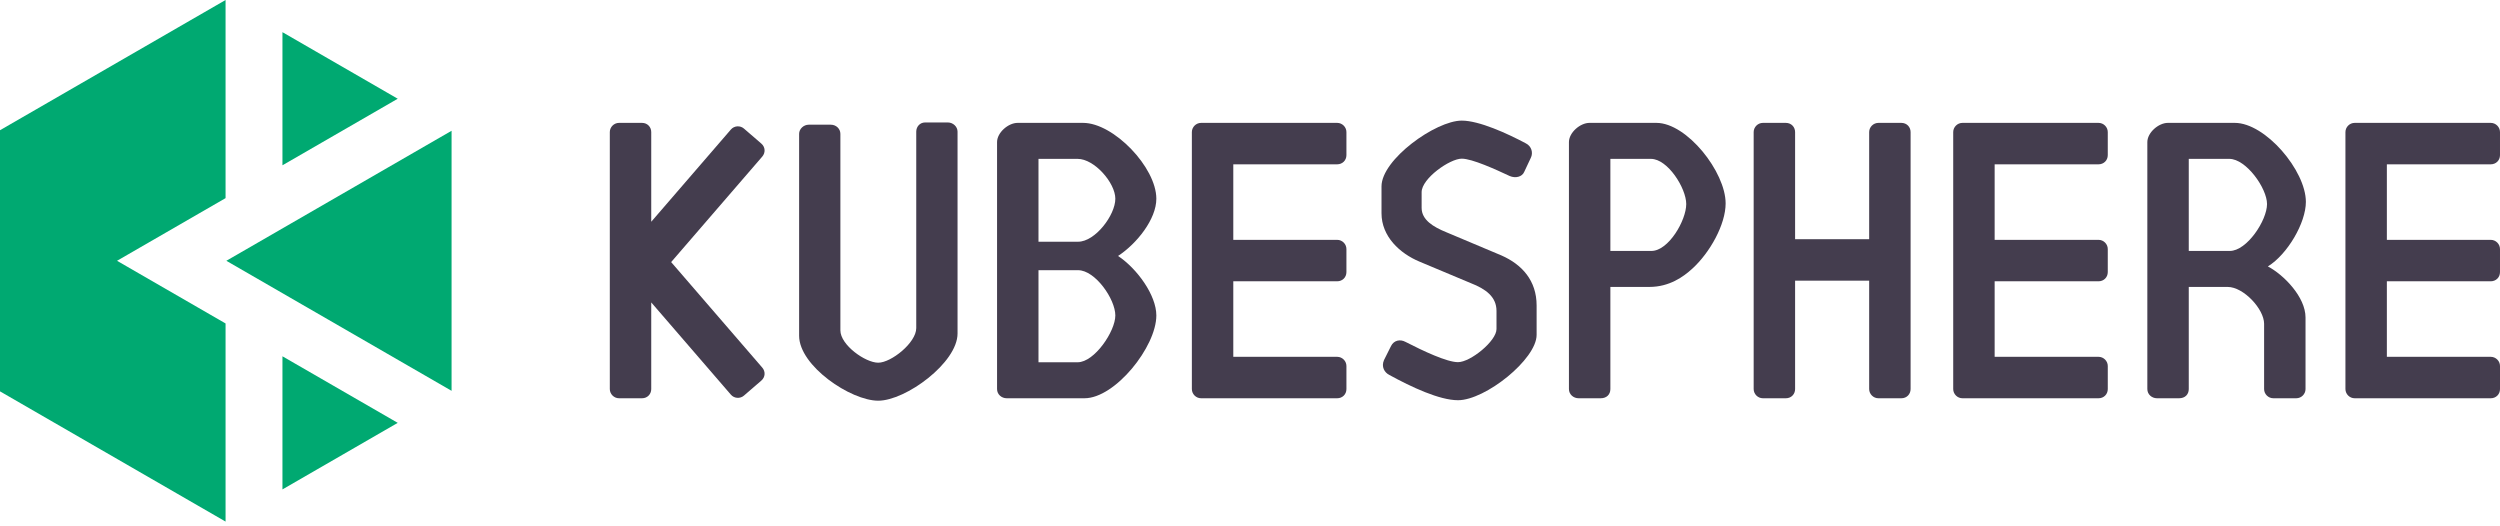
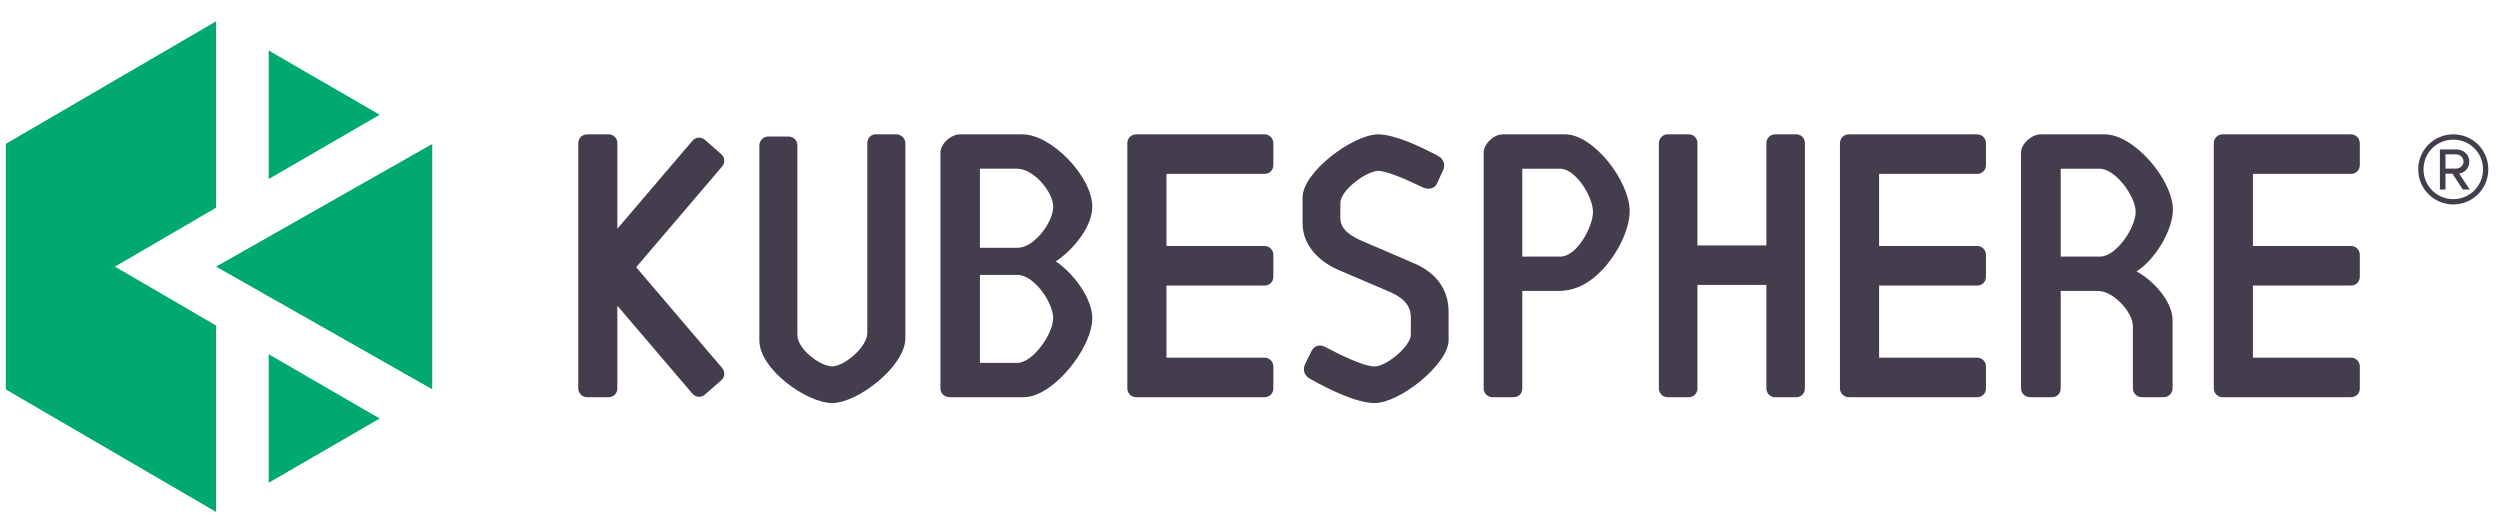
<svg xmlns="http://www.w3.org/2000/svg" width="428px" height="90px" viewBox="0 0 428 90" version="1.1">
-   <defs />
-   <g id="Page-1" stroke="none" stroke-width="1" fill="none" fill-rule="evenodd">
-     <g id="logo" transform="translate(-186, -205)">
-       <g id="Page-1" transform="translate(186, 205)">
-         <polygon id="Fill-1" fill="#00A971" points="68.091 72.392 48.355 60.997 48.355 83.788" />
-         <polygon id="Fill-2" fill="#00A971" points="68.091 16.903 48.355 5.508 48.355 28.298" />
-         <polygon id="Fill-3" fill="#00A971" points="38.616 -0 0 22.296 0 67.001 38.616 89.295 38.616 55.376 20.035 44.648 38.616 33.92" />
-         <polygon id="Fill-4" fill="#00A971" points="38.751 44.648 77.309 66.909 77.309 22.387" />
-         <g id="Group-25" transform="translate(104, 20.2958)" fill="#443D4E">
-           <path d="M221.518,0.742 L217.579,0.742 C216.718,0.742 216.001,1.459 216.001,2.318 L216.001,20.657 L203.321,20.657 L203.321,2.318 C203.321,1.459 202.676,0.742 201.745,0.742 L197.804,0.742 C196.944,0.742 196.227,1.459 196.227,2.318 L196.227,46.309 C196.227,47.17 196.944,47.886 197.804,47.886 L201.745,47.886 C202.676,47.886 203.321,47.17 203.321,46.309 L203.321,27.75 L216.001,27.75 L216.001,46.309 C216.001,47.17 216.718,47.886 217.579,47.886 L221.518,47.886 C222.45,47.886 223.094,47.17 223.094,46.309 L223.094,2.318 C223.094,1.459 222.45,0.742 221.518,0.742" id="Fill-5" />
-           <path d="M126.509,42.369 C126.509,41.509 125.792,40.792 124.933,40.792 L107.14,40.793 L107.14,27.86 L124.933,27.86 C125.792,27.86 126.508,27.216 126.508,26.284 L126.508,22.344 C126.508,21.483 125.791,20.767 124.932,20.767 L107.14,20.767 L107.14,7.835 L124.932,7.835 C125.791,7.835 126.508,7.19 126.508,6.259 L126.508,2.319 C126.508,1.458 125.791,0.742 124.932,0.742 L105.567,0.742 C105.566,0.742 105.565,0.742 105.564,0.742 L101.624,0.742 C100.763,0.742 100.047,1.458 100.047,2.318 L100.047,46.309 C100.047,47.169 100.763,47.886 101.624,47.886 L103.331,47.886 L103.334,47.886 L124.933,47.886 C125.792,47.886 126.509,47.241 126.509,46.309 L126.509,42.369 Z" id="Fill-7" />
-           <path d="M256.852,42.369 C256.852,41.509 256.135,40.792 255.276,40.792 L237.483,40.793 L237.483,27.86 L255.275,27.86 C256.134,27.86 256.851,27.216 256.851,26.284 L256.851,22.344 C256.851,21.483 256.134,20.767 255.275,20.767 L237.483,20.767 L237.483,7.835 L255.275,7.835 C256.134,7.835 256.851,7.19 256.851,6.259 L256.851,2.319 C256.851,1.458 256.134,0.742 255.275,0.742 L235.91,0.742 C235.909,0.742 235.908,0.742 235.907,0.742 L231.967,0.742 C231.106,0.742 230.39,1.458 230.39,2.318 L230.39,46.309 C230.39,47.169 231.106,47.886 231.967,47.886 L233.674,47.886 L233.677,47.886 L255.276,47.886 C256.135,47.886 256.852,47.241 256.852,46.309 L256.852,42.369 Z" id="Fill-9" />
-           <path d="M324,42.369 C324,41.509 323.283,40.792 322.424,40.792 L304.631,40.793 L304.631,27.86 L322.424,27.86 C323.283,27.86 323.999,27.216 323.999,26.284 L323.999,22.344 C323.999,21.483 323.282,20.767 322.423,20.767 L304.631,20.767 L304.631,7.835 L322.423,7.835 C323.282,7.835 323.999,7.19 323.999,6.259 L323.999,2.319 C323.999,1.458 323.282,0.742 322.423,0.742 L303.058,0.742 C303.057,0.742 303.056,0.742 303.055,0.742 L299.115,0.742 C298.255,0.742 297.538,1.458 297.538,2.318 L297.538,46.309 C297.538,47.169 298.255,47.886 299.115,47.886 L300.822,47.886 L300.825,47.886 L322.424,47.886 C323.283,47.886 324,47.241 324,46.309 L324,42.369 Z" id="Fill-11" />
-           <path d="M139.383,12.603 L139.383,15.294 C139.383,17.348 141.366,18.551 143.632,19.472 L153.049,23.437 C156.59,24.996 159.069,27.756 159.069,32.005 L159.069,37.032 C159.069,41.21 150.287,48.221 145.613,48.221 C142.428,48.221 137.613,45.955 133.861,43.901 C133.01,43.477 132.444,42.484 132.94,41.352 L134.144,38.944 C134.639,37.953 135.701,37.74 136.622,38.236 C139.666,39.794 143.702,41.706 145.613,41.706 C147.738,41.706 152.2,38.095 152.2,36.041 L152.2,32.926 C152.2,30.518 150.359,29.173 147.81,28.182 L139.029,24.499 C135.63,23.083 132.514,20.18 132.514,16.215 L132.514,11.612 C132.514,7.009 141.79,0.353 146.252,0.353 C149.226,0.353 154.041,2.548 157.228,4.248 C158.219,4.744 158.502,5.877 158.076,6.726 L156.944,9.134 C156.59,9.983 155.457,10.267 154.466,9.841 C152.058,8.709 148.022,6.868 146.252,6.868 C144.198,6.868 139.383,10.267 139.383,12.603" id="Fill-13" />
-           <path d="M277.667,6.903 L270.717,6.903 L270.717,22.666 L277.738,22.666 C280.676,22.666 284.115,17.436 284.115,14.641 C284.115,11.919 280.532,6.903 277.667,6.903 M277.38,28.827 L270.717,28.827 L270.717,46.31 C270.717,47.241 270.072,47.885 269.068,47.885 L265.272,47.885 C264.412,47.885 263.624,47.241 263.624,46.31 L263.624,4.037 C263.624,2.39 265.559,0.741 267.135,0.741 L278.599,0.741 C283.828,0.741 290.766,8.897 290.766,14.27 C290.766,17.853 287.626,23.238 284.259,25.317 C286.981,26.749 290.706,30.547 290.706,34.058 L290.706,46.31 C290.706,47.169 289.991,47.885 289.13,47.885 L285.19,47.885 C284.33,47.885 283.614,47.169 283.614,46.31 L283.614,35.132 C283.614,32.624 280.104,28.827 277.38,28.827" id="Fill-15" />
-           <path d="M178.645,6.903 L171.696,6.903 L171.696,22.666 L178.716,22.666 C181.655,22.666 184.684,17.436 184.684,14.641 C184.684,11.919 181.511,6.903 178.645,6.903 M178.359,28.827 L171.696,28.827 L171.696,46.31 C171.696,47.241 171.05,47.885 170.048,47.885 L166.25,47.885 C165.391,47.885 164.602,47.241 164.602,46.31 L164.602,4.037 C164.602,2.39 166.537,0.741 168.113,0.741 L179.577,0.741 C184.806,0.741 191.428,9.151 191.428,14.524 C191.428,18.107 188.774,22.926 185.708,25.713 C184.201,27.083 181.806,28.827 178.359,28.827" id="Fill-17" />
-           <path d="M46.353,48.303 C41.636,48.303 32.809,42.335 32.809,37.185 L32.809,2.621 C32.809,1.763 33.592,1.053 34.455,1.053 L38.236,1.053 C39.16,1.053 39.874,1.763 39.874,2.621 L39.874,36.259 C39.874,38.763 44.137,41.798 46.353,41.798 C48.569,41.798 52.861,38.379 52.861,35.875 L52.861,2.238 C52.861,1.379 53.503,0.67 54.366,0.67 L58.286,0.67 C59.149,0.67 59.932,1.379 59.932,2.238 L59.932,36.802 C59.932,41.798 51.065,48.303 46.353,48.303" id="Fill-19" />
-           <path d="M80.496,41.724 L73.789,41.724 L73.789,25.961 L80.567,25.961 C83.505,25.961 86.945,30.916 86.945,33.71 C86.945,36.433 83.362,41.724 80.496,41.724 Z M73.789,6.903 L80.496,6.903 C83.362,6.903 86.945,11.007 86.945,13.73 C86.945,16.524 83.505,21.087 80.567,21.087 L73.789,21.087 L73.789,6.903 Z M87.412,23.525 C90.677,21.375 93.966,17.198 93.966,13.73 C93.966,8.357 86.658,0.742 81.428,0.742 L70.206,0.742 C68.631,0.742 66.696,2.39 66.696,4.037 L66.696,21.31 L66.696,44.589 L66.696,46.31 C66.696,47.242 67.484,47.885 68.344,47.885 L70.206,47.885 L72.141,47.885 L81.67,47.885 C86.9,47.885 93.966,39.084 93.966,33.71 C93.966,30.244 90.677,25.699 87.412,23.525 Z" id="Fill-21" />
-           <path d="M10.902,24.574 L26.501,6.509 C27.063,5.858 27.044,4.895 26.339,4.286 L23.356,1.711 C22.705,1.148 21.694,1.222 21.132,1.873 L7.492,17.67 L7.492,2.318 C7.492,1.458 6.847,0.741 5.916,0.741 L1.975,0.741 C1.115,0.741 0.399,1.458 0.399,2.318 L0.399,46.31 C0.399,47.169 1.115,47.885 1.975,47.885 L5.916,47.885 C6.847,47.885 7.492,47.169 7.492,46.31 L7.492,31.478 L21.132,47.276 C21.694,47.926 22.705,48 23.356,47.438 L26.339,44.863 C27.044,44.253 27.063,43.29 26.501,42.64 L10.902,24.574 Z" id="Fill-23" />
-         </g>
-       </g>
+   <g id="KubeSphere商标®.ai" stroke="none" stroke-width="1" fill="none" fill-rule="evenodd">
+     <g id="编组" transform="translate(98.9996, 22.647)" fill="#443D4E">
+       <path d="M208.534,0.353 L204.869,0.353 C204.067,0.353 203.4,1.037 203.4,1.857 L203.4,19.362 L191.601,19.362 L191.601,1.857 C191.601,1.037 191.001,0.353 190.135,0.353 L186.468,0.353 C185.668,0.353 185,1.037 185,1.857 L185,43.848 C185,44.67 185.668,45.353 186.468,45.353 L190.135,45.353 C191.001,45.353 191.601,44.67 191.601,43.848 L191.601,26.133 L203.4,26.133 L203.4,43.848 C203.4,44.67 204.067,45.353 204.869,45.353 L208.534,45.353 C209.401,45.353 210,44.67 210,43.848 L210,1.857 C210,1.037 209.401,0.353 208.534,0.353" id="Fill-5" />
+       <path d="M119,40.087 C119,39.266 118.323,38.582 117.511,38.582 L100.702,38.583 L100.702,26.238 L117.511,26.238 C118.323,26.238 118.999,25.623 118.999,24.733 L118.999,20.973 C118.999,20.151 118.322,19.467 117.511,19.467 L100.702,19.467 L100.702,7.123 L117.511,7.123 C118.322,7.123 118.999,6.508 118.999,5.619 L118.999,1.858 C118.999,1.036 118.322,0.353 117.511,0.353 L99.215,0.353 C99.214,0.353 99.214,0.353 99.213,0.353 L95.49,0.353 C94.677,0.353 94,1.036 94,1.857 L94,43.848 C94,44.669 94.677,45.353 95.49,45.353 L97.103,45.353 L97.106,45.353 L117.511,45.353 C118.323,45.353 119,44.737 119,43.848 L119,40.087 Z" id="Fill-7" />
+       <path d="M241,40.087 C241,39.266 240.323,38.582 239.511,38.582 L222.702,38.583 L222.702,26.238 L239.511,26.238 C240.322,26.238 240.999,25.623 240.999,24.733 L240.999,20.973 C240.999,20.151 240.322,19.467 239.511,19.467 L222.702,19.467 L222.702,7.123 L239.511,7.123 C240.322,7.123 240.999,6.508 240.999,5.619 L240.999,1.858 C240.999,1.036 240.322,0.353 239.511,0.353 L221.215,0.353 C221.214,0.353 221.214,0.353 221.213,0.353 L217.49,0.353 C216.677,0.353 216,1.036 216,1.857 L216,43.848 C216,44.669 216.677,45.353 217.49,45.353 L219.103,45.353 L219.106,45.353 L239.511,45.353 C240.323,45.353 241,44.737 241,43.848 L241,40.087 Z" id="Fill-9" />
+       <path d="M305,40.087 C305,39.266 304.323,38.582 303.511,38.582 L286.702,38.583 L286.702,26.238 L303.511,26.238 C304.323,26.238 304.999,25.623 304.999,24.733 L304.999,20.973 C304.999,20.151 304.322,19.467 303.511,19.467 L286.702,19.467 L286.702,7.123 L303.511,7.123 C304.322,7.123 304.999,6.508 304.999,5.619 L304.999,1.858 C304.999,1.036 304.322,0.353 303.511,0.353 L285.215,0.353 C285.214,0.353 285.214,0.353 285.213,0.353 L281.49,0.353 C280.678,0.353 280,1.036 280,1.857 L280,43.848 C280,44.669 280.678,45.353 281.49,45.353 L283.103,45.353 L283.106,45.353 L303.511,45.353 C304.323,45.353 305,44.737 305,43.848 L305,40.087 Z" id="Fill-11" />
+       <path d="M130.467,12.125 L130.467,14.711 C130.467,16.685 132.334,17.841 134.467,18.726 L143.333,22.536 C146.667,24.034 149,26.687 149,30.77 L149,35.601 C149,39.616 140.733,46.353 136.332,46.353 C133.334,46.353 128.801,44.175 125.269,42.202 C124.467,41.794 123.934,40.84 124.401,39.752 L125.535,37.438 C126.001,36.486 127.001,36.281 127.868,36.758 C130.734,38.255 134.533,40.092 136.332,40.092 C138.333,40.092 142.534,36.622 142.534,34.648 L142.534,31.655 C142.534,29.341 140.8,28.048 138.401,27.096 L130.134,23.557 C126.934,22.196 124,19.406 124,15.596 L124,11.173 C124,6.749 132.733,0.353 136.934,0.353 C139.734,0.353 144.267,2.462 147.267,4.096 C148.2,4.573 148.467,5.661 148.066,6.477 L147,8.791 C146.667,9.607 145.6,9.88 144.667,9.471 C142.4,8.383 138.6,6.614 136.934,6.614 C135,6.614 130.467,9.88 130.467,12.125" id="Fill-13" />
+       <path d="M260.453,6.235 L253.795,6.235 L253.795,21.281 L260.521,21.281 C263.335,21.281 266.629,16.289 266.629,13.621 C266.629,11.023 263.197,6.235 260.453,6.235 M260.178,27.162 L253.795,27.162 L253.795,43.85 C253.795,44.738 253.177,45.353 252.215,45.353 L248.579,45.353 C247.755,45.353 247,44.738 247,43.85 L247,3.499 C247,1.927 248.854,0.353 250.364,0.353 L261.345,0.353 C266.354,0.353 273,8.138 273,13.267 C273,16.687 269.993,21.827 266.767,23.811 C269.375,25.178 272.943,28.803 272.943,32.155 L272.943,43.85 C272.943,44.67 272.258,45.353 271.433,45.353 L267.659,45.353 C266.835,45.353 266.149,44.67 266.149,43.85 L266.149,33.18 C266.149,30.786 262.787,27.162 260.178,27.162" id="Fill-15" />
+       <path d="M168.088,6.235 L161.612,6.235 L161.612,21.281 L168.154,21.281 C170.893,21.281 173.715,16.289 173.715,13.621 C173.715,11.023 170.758,6.235 168.088,6.235 M167.821,27.162 L161.612,27.162 L161.612,43.85 C161.612,44.738 161.01,45.353 160.075,45.353 L156.536,45.353 C155.735,45.353 155,44.738 155,43.85 L155,3.499 C155,1.927 156.804,0.353 158.273,0.353 L168.957,0.353 C173.83,0.353 180,8.381 180,13.509 C180,16.929 177.527,21.529 174.67,24.189 C173.265,25.497 171.034,27.162 167.821,27.162" id="Fill-17" />
+       <path d="M43.484,46.353 C39.136,46.353 31,40.59 31,35.616 L31,2.237 C31,1.409 31.722,0.723 32.518,0.723 L36.003,0.723 C36.854,0.723 37.512,1.409 37.512,2.237 L37.512,34.722 C37.512,37.14 41.442,40.071 43.484,40.071 C45.527,40.071 49.483,36.769 49.483,34.351 L49.483,1.867 C49.483,1.038 50.075,0.353 50.87,0.353 L54.483,0.353 C55.279,0.353 56,1.038 56,1.867 L56,35.246 C56,40.071 47.827,46.353 43.484,46.353" id="Fill-19" />
+       <path d="M75.158,39.472 L68.763,39.472 L68.763,24.426 L75.225,24.426 C78.027,24.426 81.306,29.155 81.306,31.822 C81.306,34.422 77.89,39.472 75.158,39.472 L75.158,39.472 Z M68.763,6.234 L75.158,6.234 C77.89,6.234 81.306,10.151 81.306,12.751 C81.306,15.418 78.027,19.773 75.225,19.773 L68.763,19.773 L68.763,6.234 Z M81.752,22.1 C84.865,20.048 88,16.061 88,12.751 C88,7.622 81.033,0.353 76.046,0.353 L65.347,0.353 C63.845,0.353 62,1.926 62,3.498 L62,19.986 L62,42.207 L62,43.85 C62,44.739 62.752,45.353 63.572,45.353 L65.347,45.353 L67.192,45.353 L76.277,45.353 C81.263,45.353 88,36.952 88,31.822 C88,28.514 84.865,24.176 81.752,22.1 L81.752,22.1 Z" id="Fill-21" />
+       <path d="M9.909,23.102 L24.626,5.859 C25.156,5.237 25.139,4.318 24.473,3.737 L21.659,1.279 C21.045,0.741 20.091,0.812 19.561,1.434 L6.692,16.512 L6.692,1.858 C6.692,1.037 6.084,0.353 5.205,0.353 L1.487,0.353 C0.676,0.353 0,1.037 0,1.858 L0,43.85 C0,44.67 0.676,45.353 1.487,45.353 L5.205,45.353 C6.084,45.353 6.692,44.67 6.692,43.85 L6.692,29.692 L19.561,44.772 C20.091,45.392 21.045,45.463 21.659,44.926 L24.473,42.468 C25.139,41.886 25.156,40.967 24.626,40.347 L9.909,23.102 Z" id="Fill-23" />
+       <path d="M321.51,3.778 L319.67,3.778 L319.67,6.212 L321.51,6.212 C322.105,6.212 322.755,5.731 322.755,5.023 C322.755,4.259 322.105,3.778 321.51,3.778 L321.51,3.778 Z M322.641,9.806 L320.86,7.089 L319.67,7.089 L319.67,9.806 L318.708,9.806 L318.708,2.929 L321.51,2.929 C322.671,2.929 323.746,3.75 323.746,5.023 C323.746,6.552 322.387,7.061 321.991,7.061 L323.831,9.806 L322.641,9.806 Z M321,1.259 C318.17,1.259 315.906,3.495 315.906,6.354 C315.906,9.155 318.17,11.447 321,11.447 C323.831,11.447 326.095,9.155 326.095,6.354 C326.095,3.495 323.831,1.259 321,1.259 L321,1.259 Z M321,12.353 C317.689,12.353 315,9.664 315,6.354 C315,3.014 317.689,0.353 321,0.353 C324.34,0.353 327,3.014 327,6.354 C327,9.664 324.34,12.353 321,12.353 L321,12.353 Z" id="Fill-25" />
    </g>
+     <polygon id="Fill-1" fill="#00A971" points="65 71.647 46 60.647 46 82.647" />
+     <polygon id="Fill-2" fill="#00A971" points="65 19.647 46 8.647 46 30.647" />
+     <polygon id="Fill-3" fill="#00A971" points="19.678 45.647 37 35.556 37 3.647 1 24.62 1 66.675 37 87.647 37 55.739" />
+     <polygon id="Fill-4" fill="#00A971" points="37 45.647 74 66.647 74 24.647" />
  </g>
</svg>
